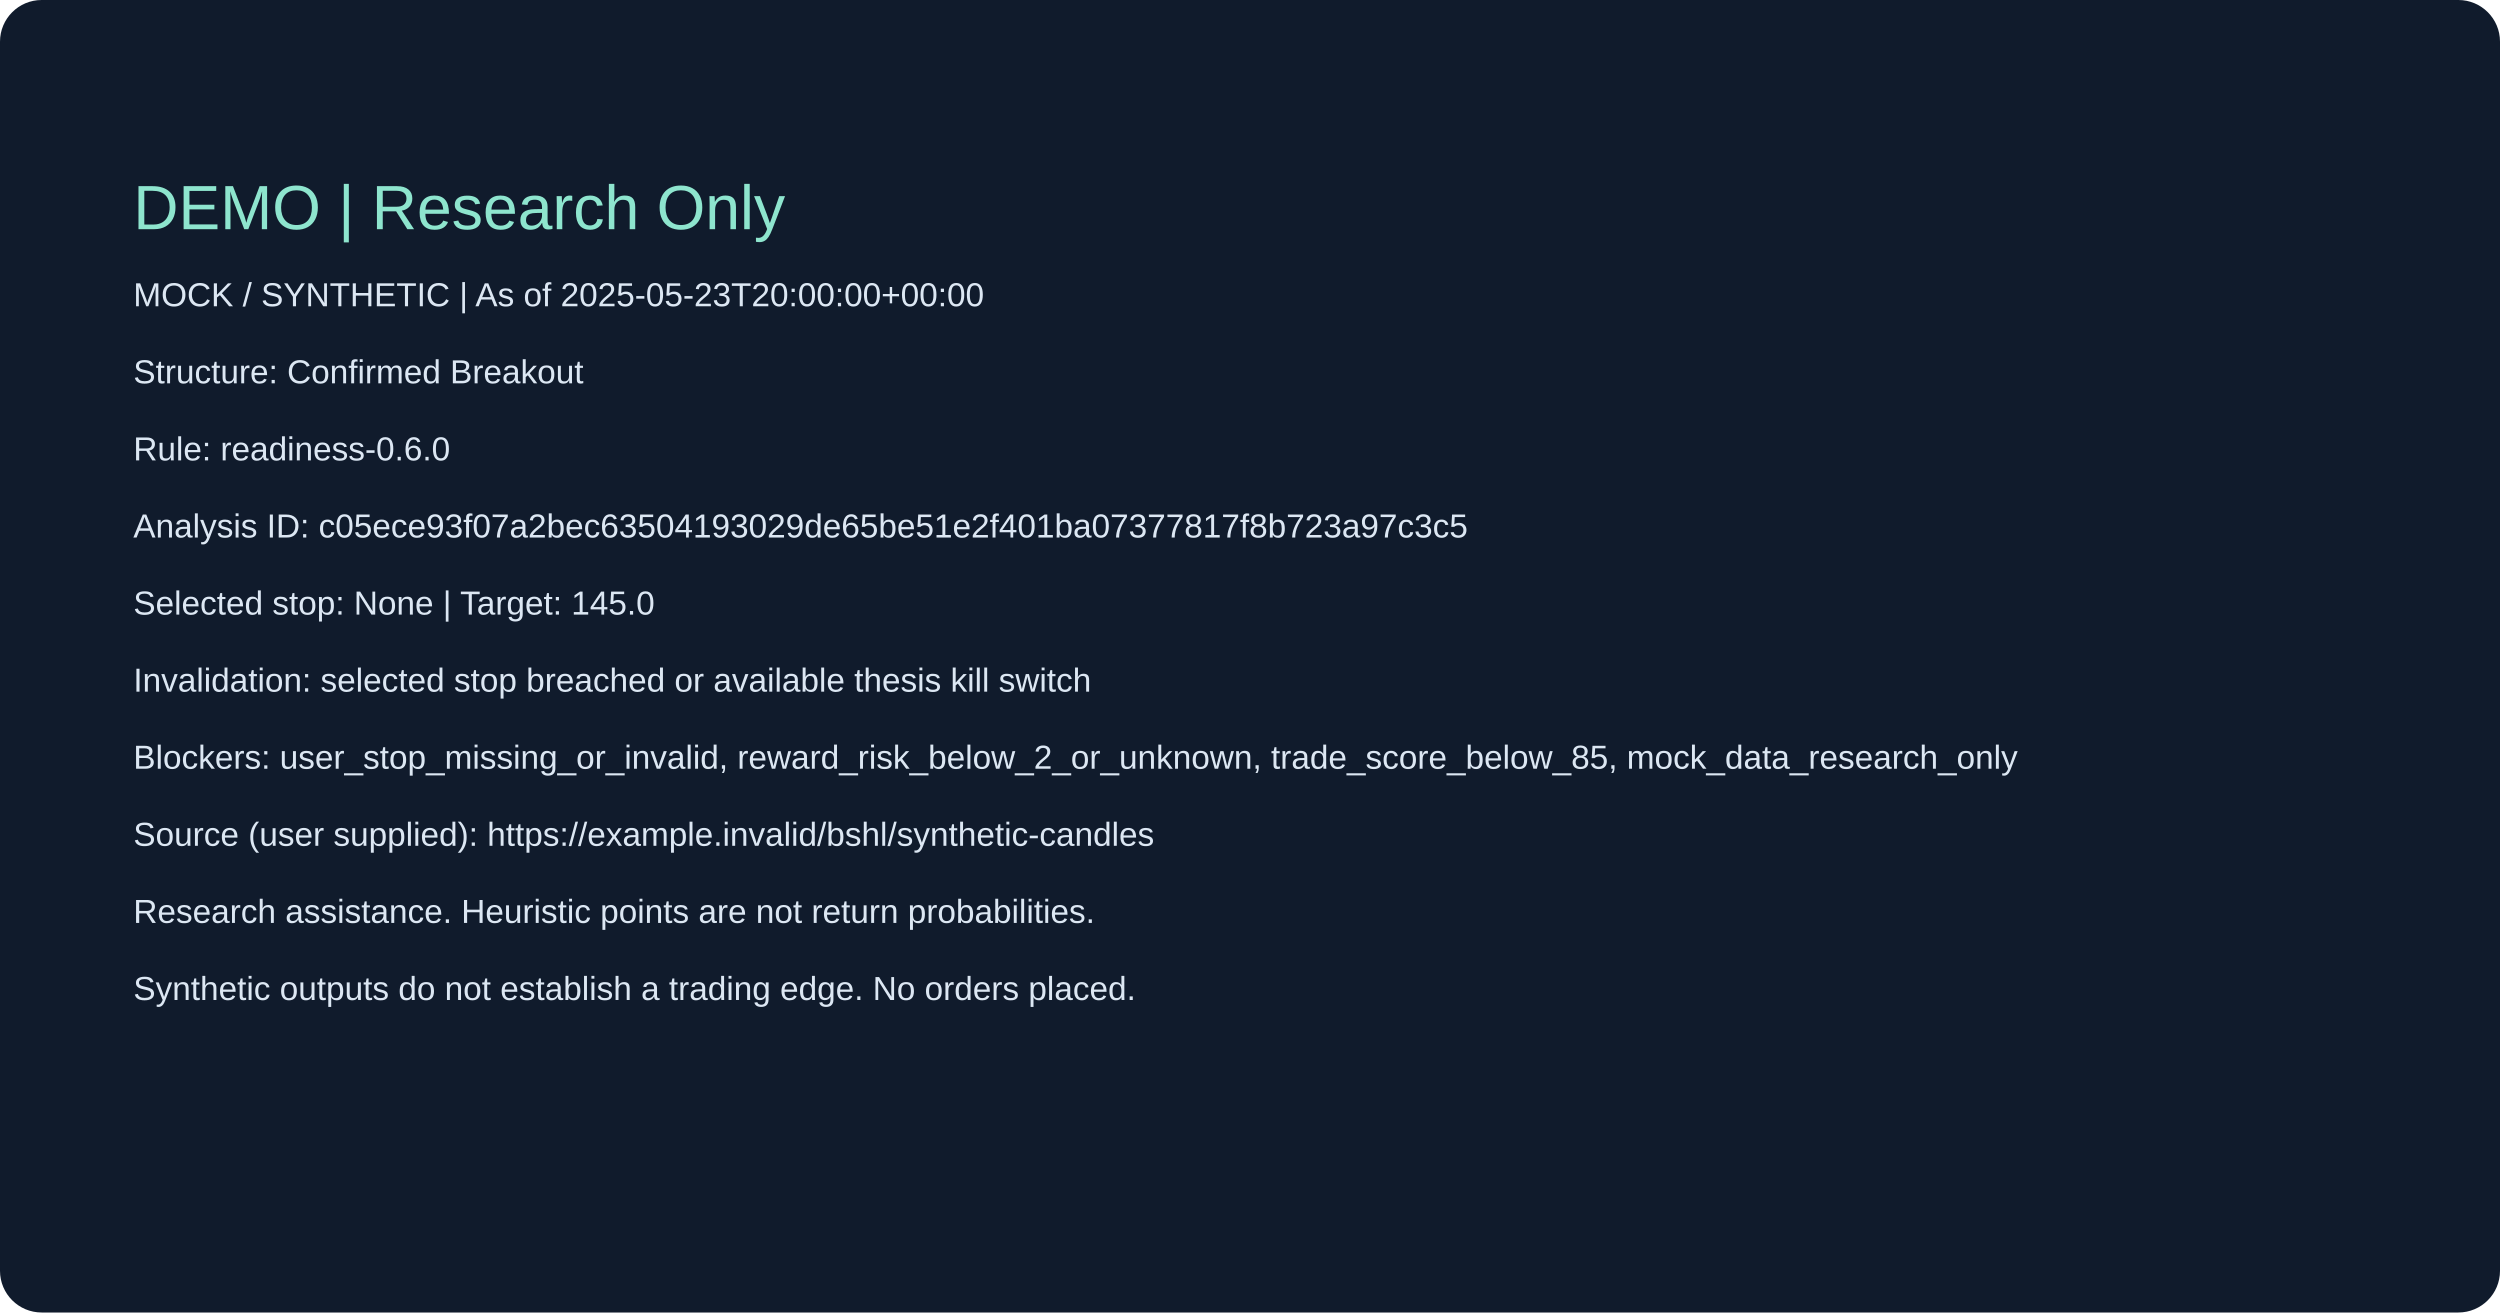
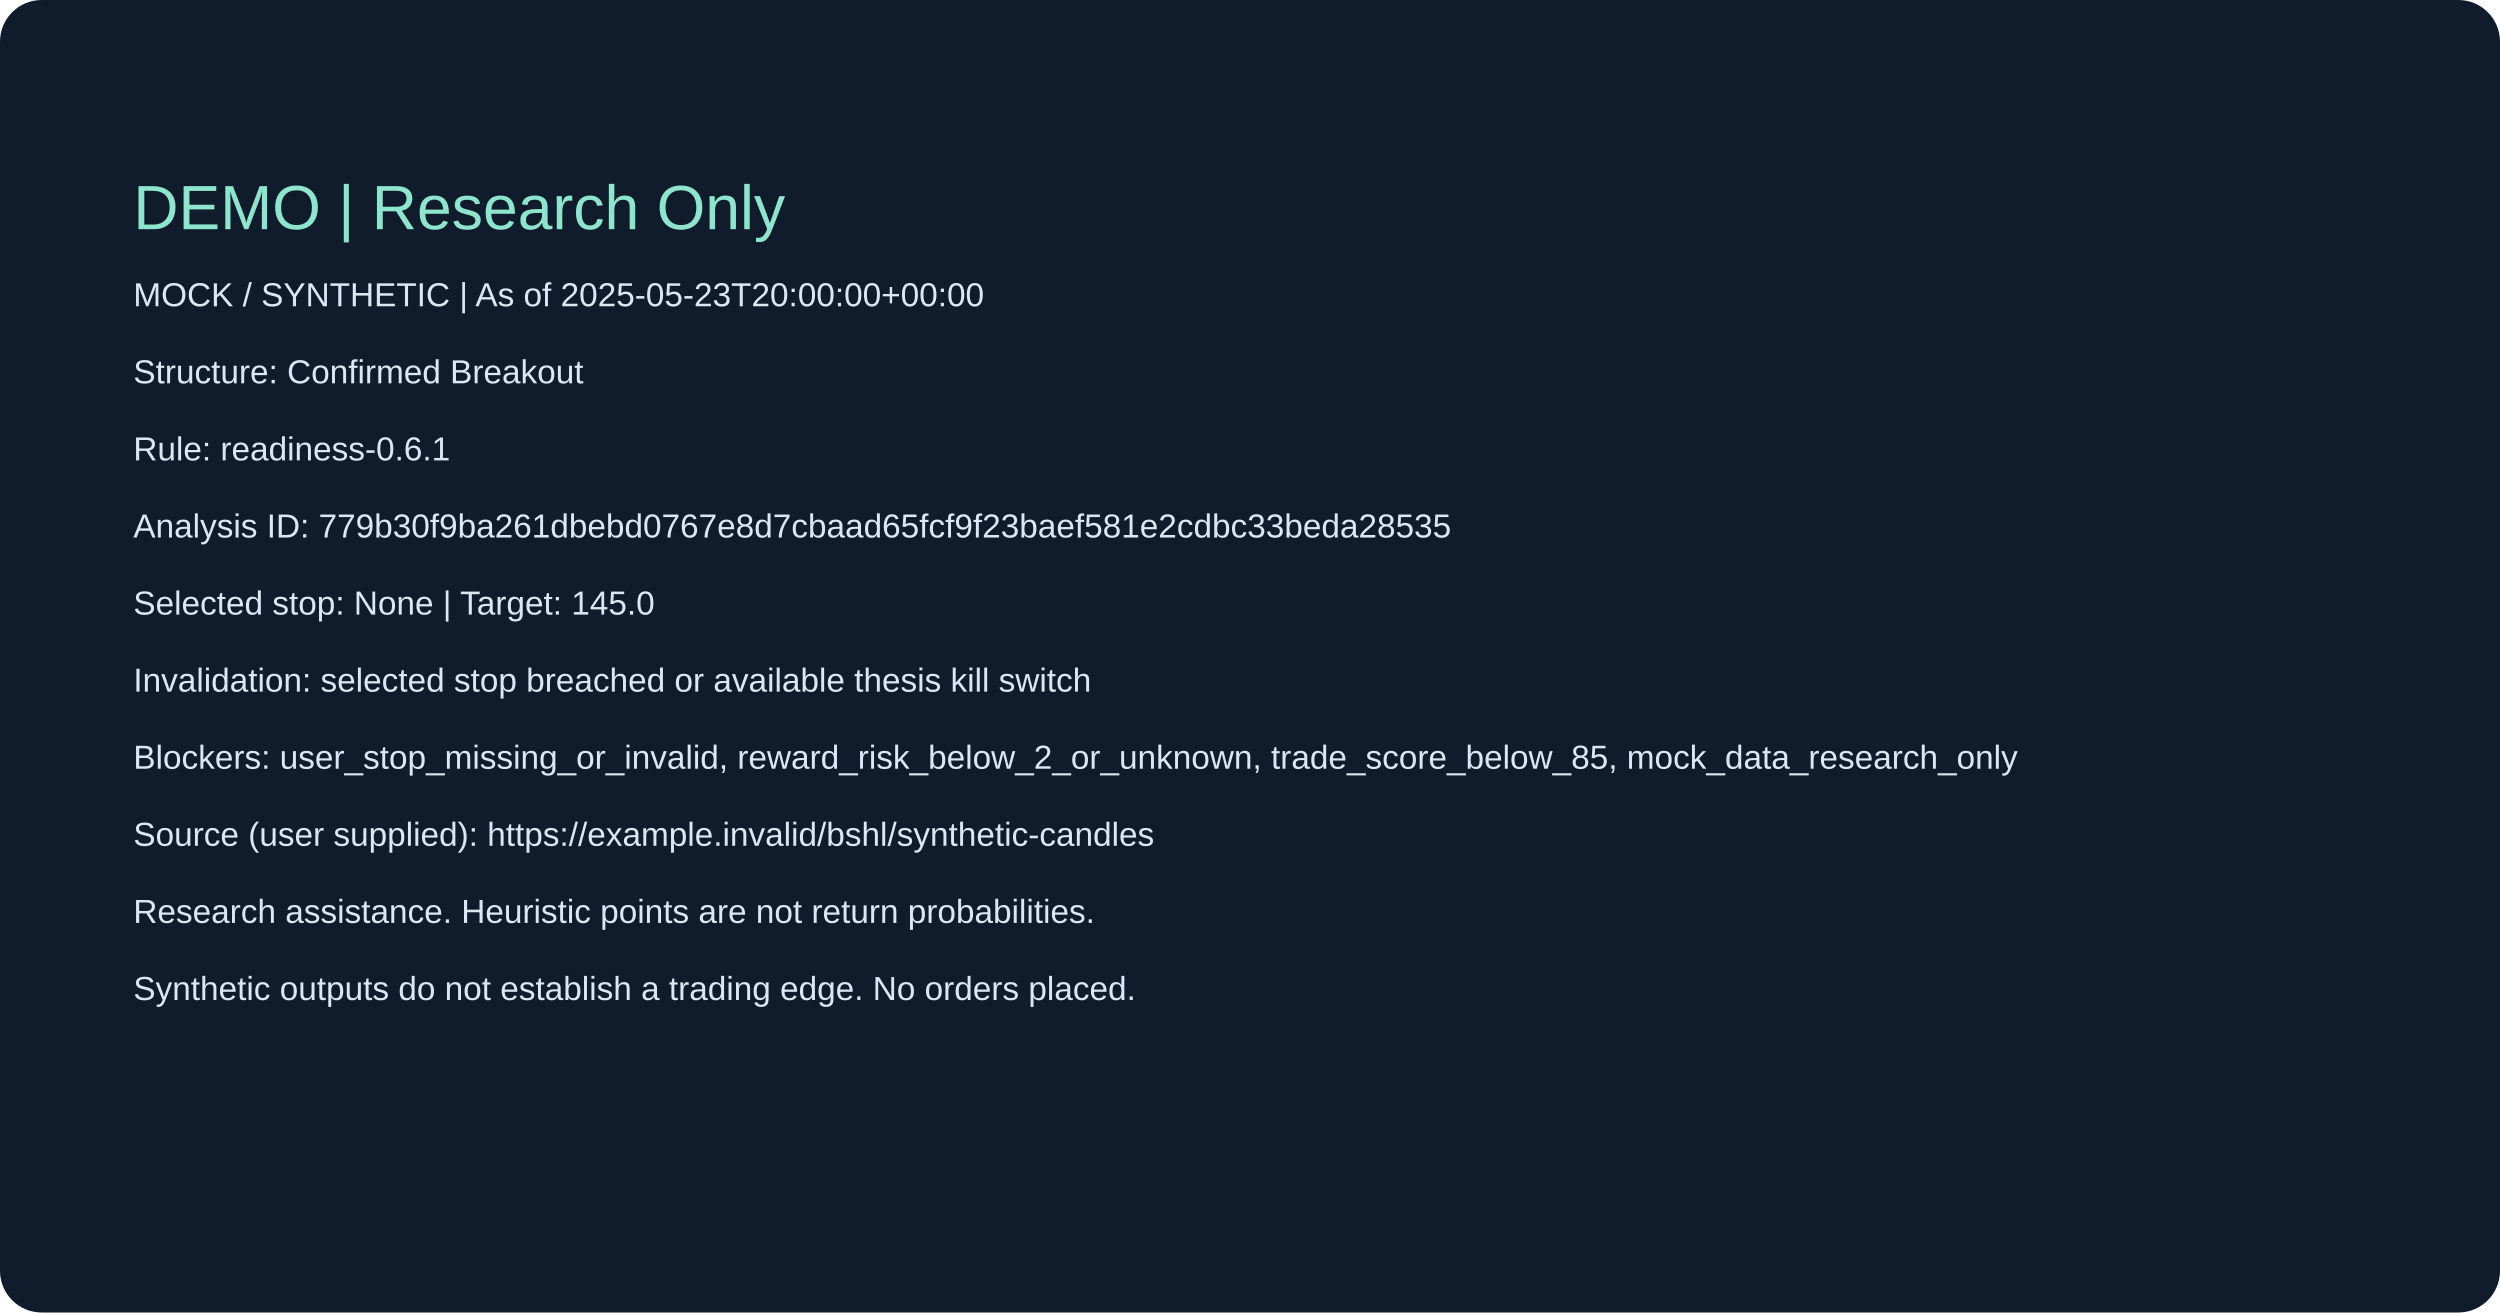
<svg xmlns="http://www.w3.org/2000/svg" width="1200" height="630" viewBox="0 0 1200 630">
  <rect width="1200" height="100%" rx="20" fill="#101b2c" />
  <g font-family="Segoe UI, Arial, sans-serif">
    <text x="64" y="110" font-size="30" fill="#8ee5ce">DEMO  |  Research Only</text>
    <text x="64" y="147" font-size="16" fill="#dce7f3">MOCK / SYNTHETIC  |  As of 2025-05-23T20:00:00+00:00</text>
    <text x="64" y="184" font-size="16" fill="#dce7f3">Structure: Confirmed Breakout</text>
-     <text x="64" y="221" font-size="16" fill="#dce7f3">Rule: readiness-0.6.0</text>
-     <text x="64" y="258" font-size="16" fill="#dce7f3">Analysis ID: c05ece93f07a2bec63504193029de65be51e2f401ba07377817f8b723a97c3c5</text>
+     <text x="64" y="221" font-size="16" fill="#dce7f3">Rule: readiness-0.6.1</text>
+     <text x="64" y="258" font-size="16" fill="#dce7f3">Analysis ID: 779b30f9ba261dbebd0767e8d7cbaad65fcf9f23baef581e2cdbc33beda28535</text>
    <text x="64" y="295" font-size="16" fill="#dce7f3">Selected stop: None  |  Target: 145.0</text>
    <text x="64" y="332" font-size="16" fill="#dce7f3">Invalidation: selected stop breached or available thesis kill switch</text>
    <text x="64" y="369" font-size="16" fill="#dce7f3">Blockers: user_stop_missing_or_invalid, reward_risk_below_2_or_unknown, trade_score_below_85, mock_data_research_only</text>
    <text x="64" y="406" font-size="16" fill="#dce7f3">Source (user supplied): https://example.invalid/bshl/synthetic-candles</text>
    <text x="64" y="443" font-size="16" fill="#dce7f3">Research assistance. Heuristic points are not return probabilities.</text>
    <text x="64" y="480" font-size="16" fill="#dce7f3">Synthetic outputs do not establish a trading edge. No orders placed.</text>
  </g>
</svg>
